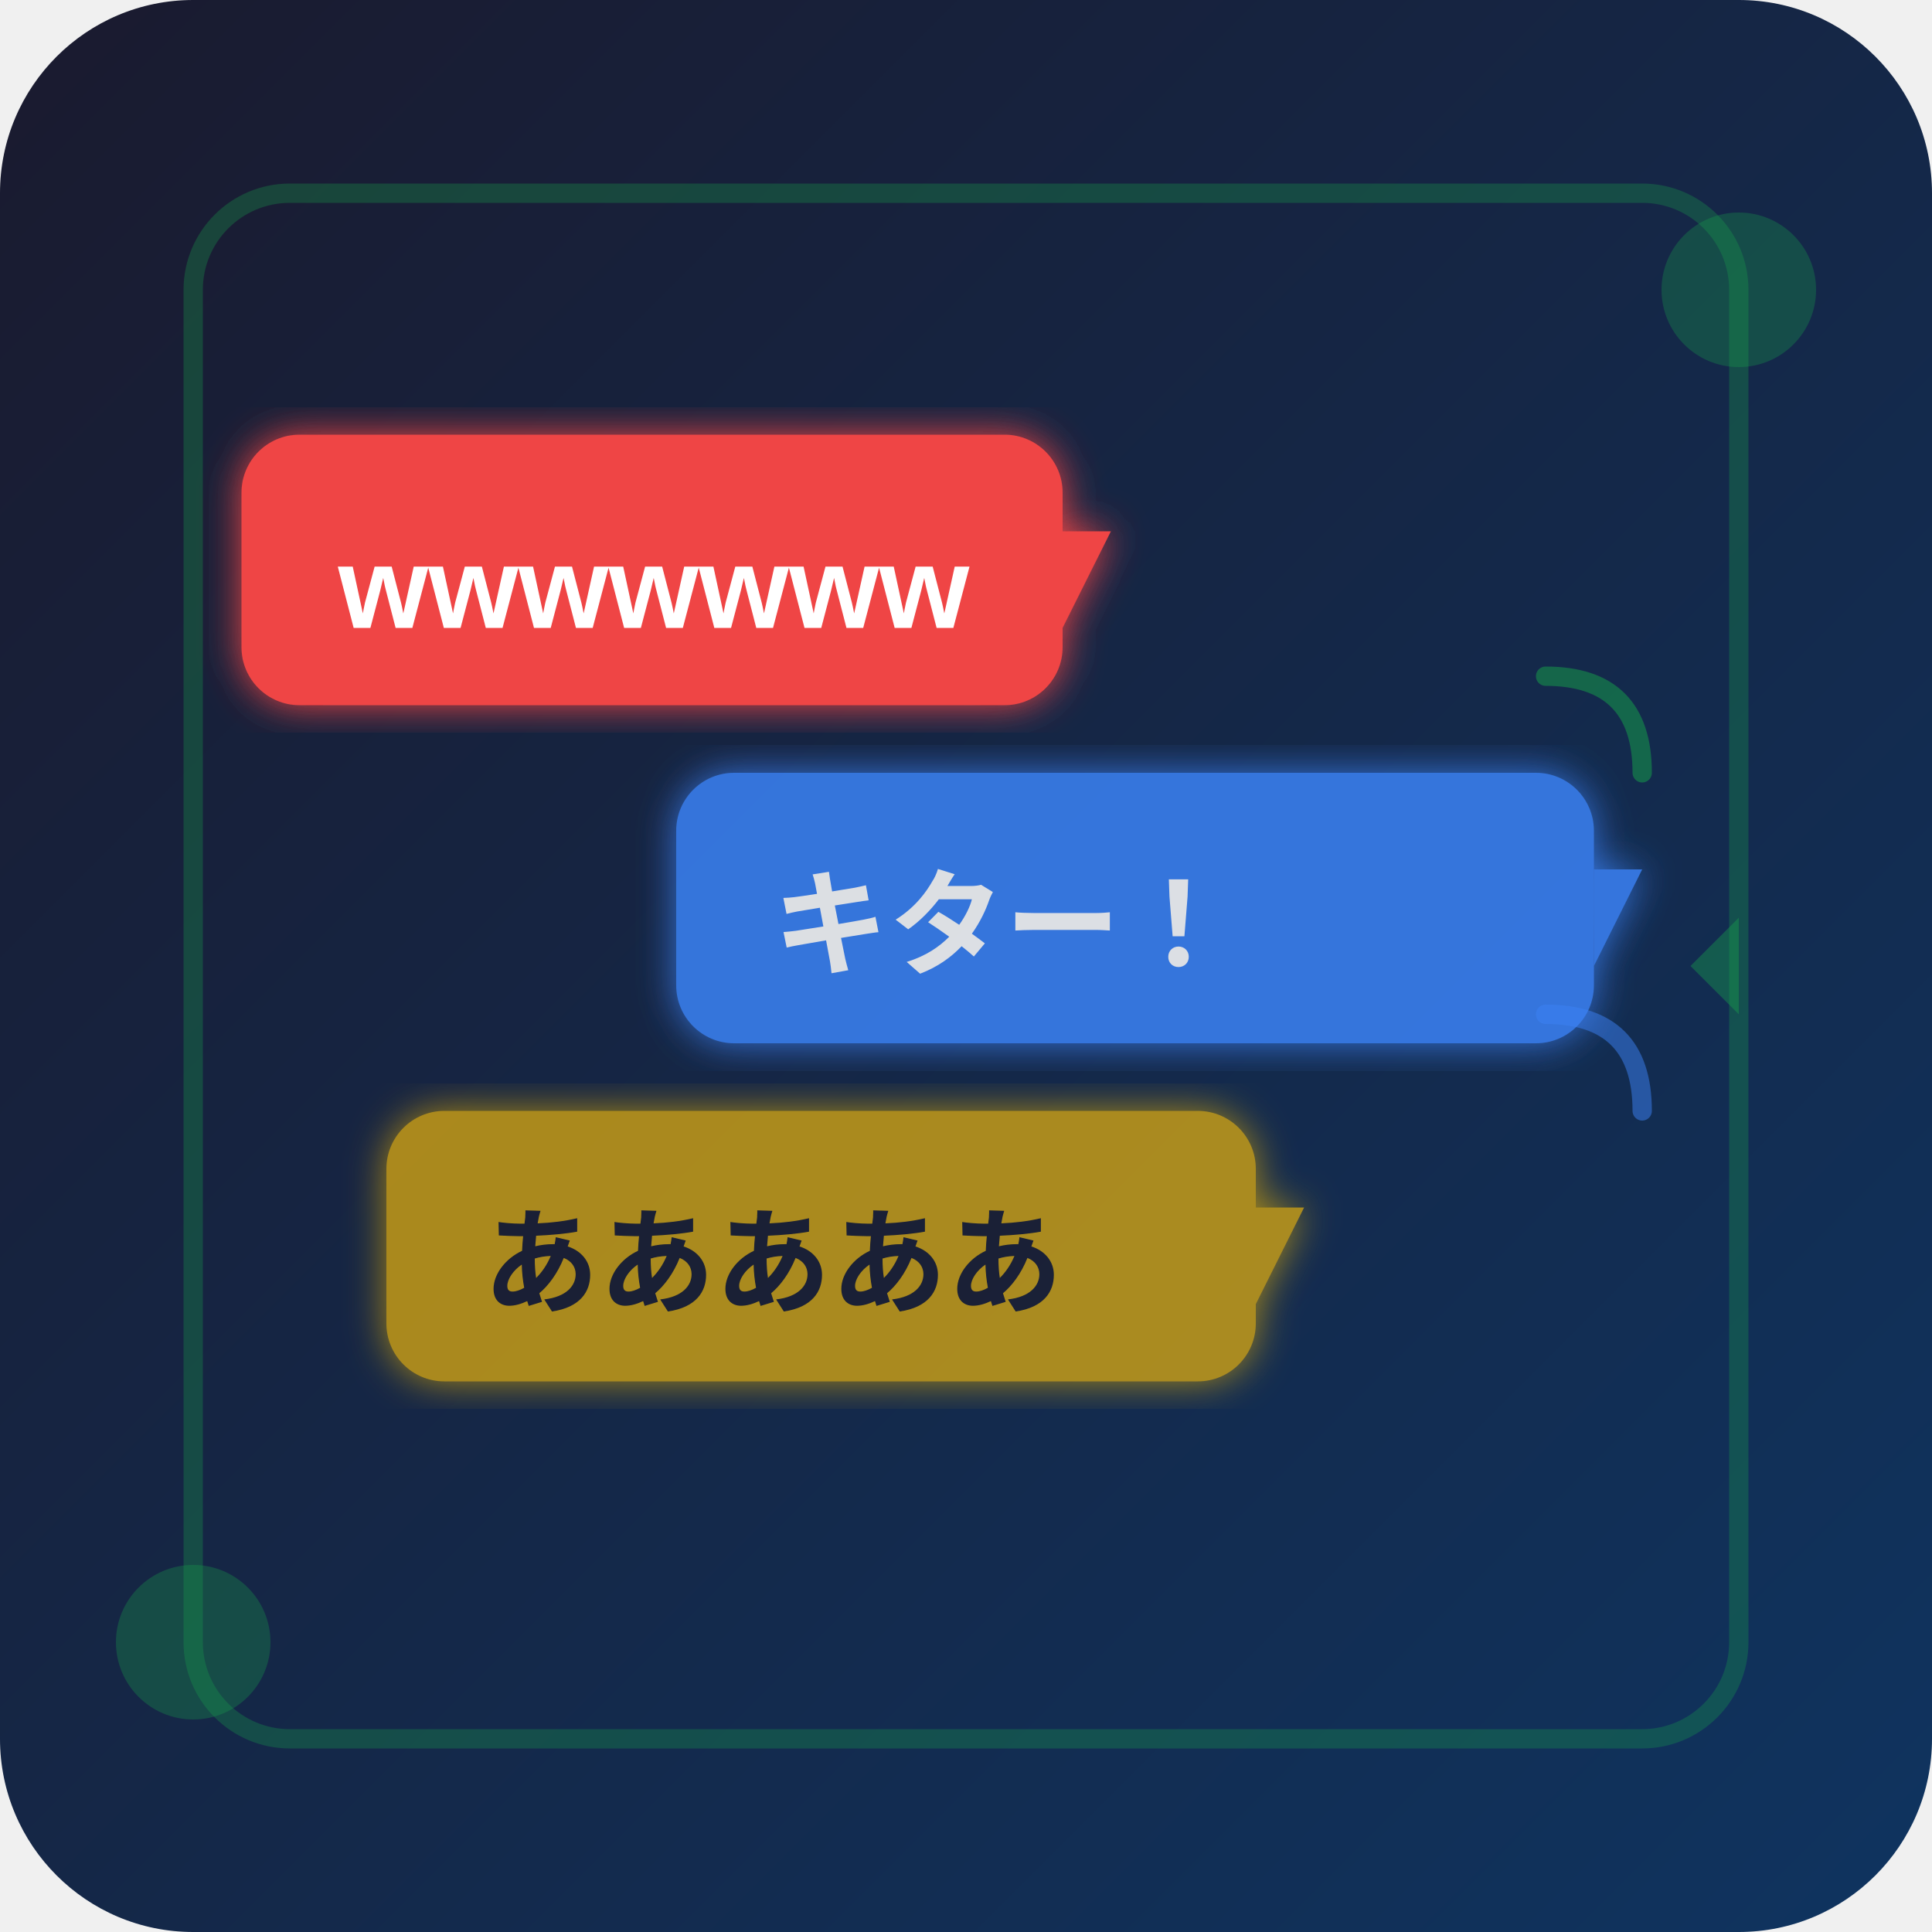
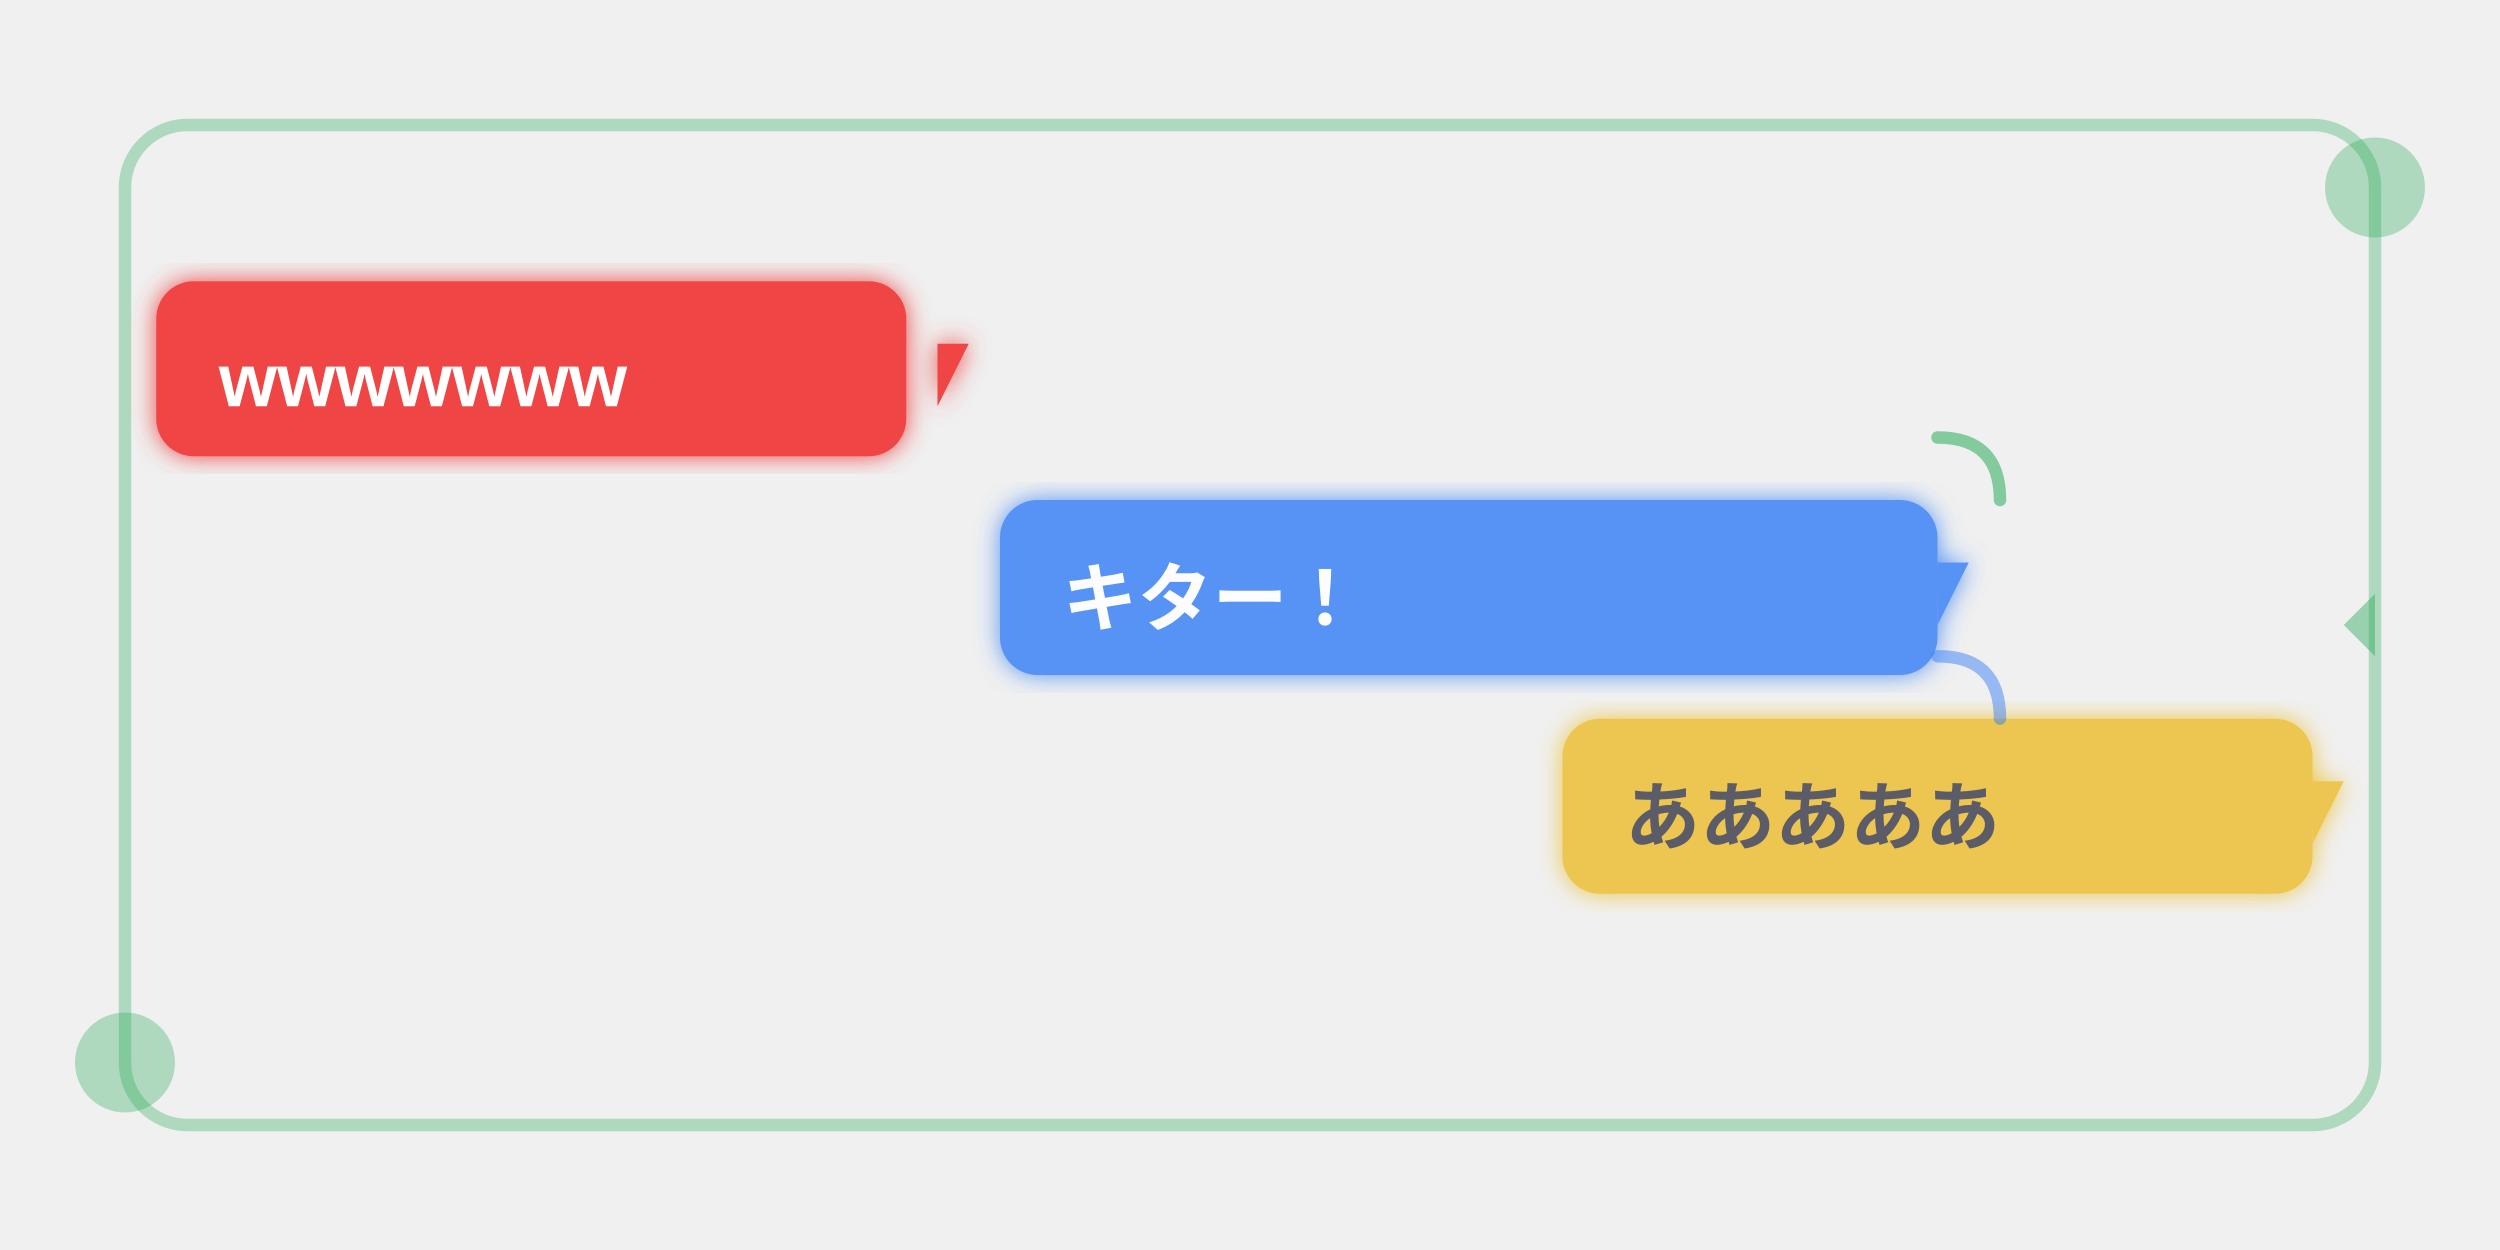
- <svg xmlns="http://www.w3.org/2000/svg" viewBox="0 0 200 200">
+ <svg xmlns="http://www.w3.org/2000/svg" viewBox="0 0 400 200">
  <defs>
-     <linearGradient id="bgGradient" x1="0%" y1="0%" x2="100%" y2="100%">
-       <stop offset="0%" style="stop-color:#1a1a2e;stop-opacity:1" />
-       <stop offset="100%" style="stop-color:#0f3460;stop-opacity:1" />
-     </linearGradient>
    <filter id="glow">
      <feGaussianBlur stdDeviation="2" result="coloredBlur" />
      <feMerge>
        <feMergeNode in="coloredBlur" />
        <feMergeNode in="SourceGraphic" />
      </feMerge>
    </filter>
  </defs>
-   <rect width="200" height="200" fill="url(#bgGradient)" rx="20" />
-   <rect x="20" y="20" width="160" height="160" fill="none" stroke="#16a34a" stroke-width="2" rx="10" opacity="0.3" />
+   <rect width="400" height="200" fill="none" rx="20" />
+   <rect x="20" y="20" width="360" height="160" fill="none" stroke="#16a34a" stroke-width="2" rx="10" opacity="0.3" />
  <g filter="url(#glow)">
-     <rect x="25" y="45" width="85" height="28" fill="#ef4444" rx="6" />
-     <polygon points="110,55 115,55 110,65" fill="#ef4444" />
+     <rect x="25" y="45" width="120" height="28" fill="#ef4444" rx="6" />
+     <polygon points="150,55 155,55 150,65" fill="#ef4444" />
    <text x="35" y="65" font-family="Arial, sans-serif" font-size="12" fill="white" font-weight="bold">wwwwwww</text>
  </g>
  <g filter="url(#glow)" opacity="0.85">
-     <rect x="70" y="80" width="95" height="28" fill="#3b82f6" rx="6" />
-     <polygon points="165,90 170,90 165,100" fill="#3b82f6" />
-     <text x="80" y="100" font-family="Arial, sans-serif" font-size="12" fill="white" font-weight="bold">キター！</text>
+     <rect x="160" y="80" width="150" height="28" fill="#3b82f6" rx="6" />
+     <polygon points="310,90 315,90 310,100" fill="#3b82f6" />
+     <text x="170" y="100" font-family="Arial, sans-serif" font-size="12" fill="white" font-weight="bold">キター！</text>
  </g>
  <g filter="url(#glow)" opacity="0.7">
-     <rect x="40" y="115" width="90" height="28" fill="#eab308" rx="6" />
-     <polygon points="130,125 135,125 130,135" fill="#eab308" />
-     <text x="50" y="135" font-family="Arial, sans-serif" font-size="12" fill="#1a1a2e" font-weight="bold">あああああ</text>
+     <rect x="250" y="115" width="120" height="28" fill="#eab308" rx="6" />
+     <polygon points="370,125 375,125 370,135" fill="#eab308" />
+     <text x="260" y="135" font-family="Arial, sans-serif" font-size="12" fill="#1a1a2e" font-weight="bold">あああああ</text>
  </g>
-   <path d="M 160 70 Q 170 70 170 80" stroke="#16a34a" stroke-width="2" fill="none" stroke-linecap="round" opacity="0.5" />
-   <path d="M 160 105 Q 170 105 170 115" stroke="#3b82f6" stroke-width="2" fill="none" stroke-linecap="round" opacity="0.5" />
-   <circle cx="180" cy="30" r="8" fill="#16a34a" opacity="0.3" />
+   <path d="M 310 70 Q 320 70 320 80" stroke="#16a34a" stroke-width="2" fill="none" stroke-linecap="round" opacity="0.5" />
+   <path d="M 310 105 Q 320 105 320 115" stroke="#3b82f6" stroke-width="2" fill="none" stroke-linecap="round" opacity="0.5" />
+   <circle cx="380" cy="30" r="8" fill="#16a34a" opacity="0.3" />
  <circle cx="20" cy="170" r="8" fill="#16a34a" opacity="0.3" />
-   <polygon points="175,100 180,95 180,105" fill="#16a34a" opacity="0.4" />
+   <polygon points="375,100 380,95 380,105" fill="#16a34a" opacity="0.4" />
</svg>
